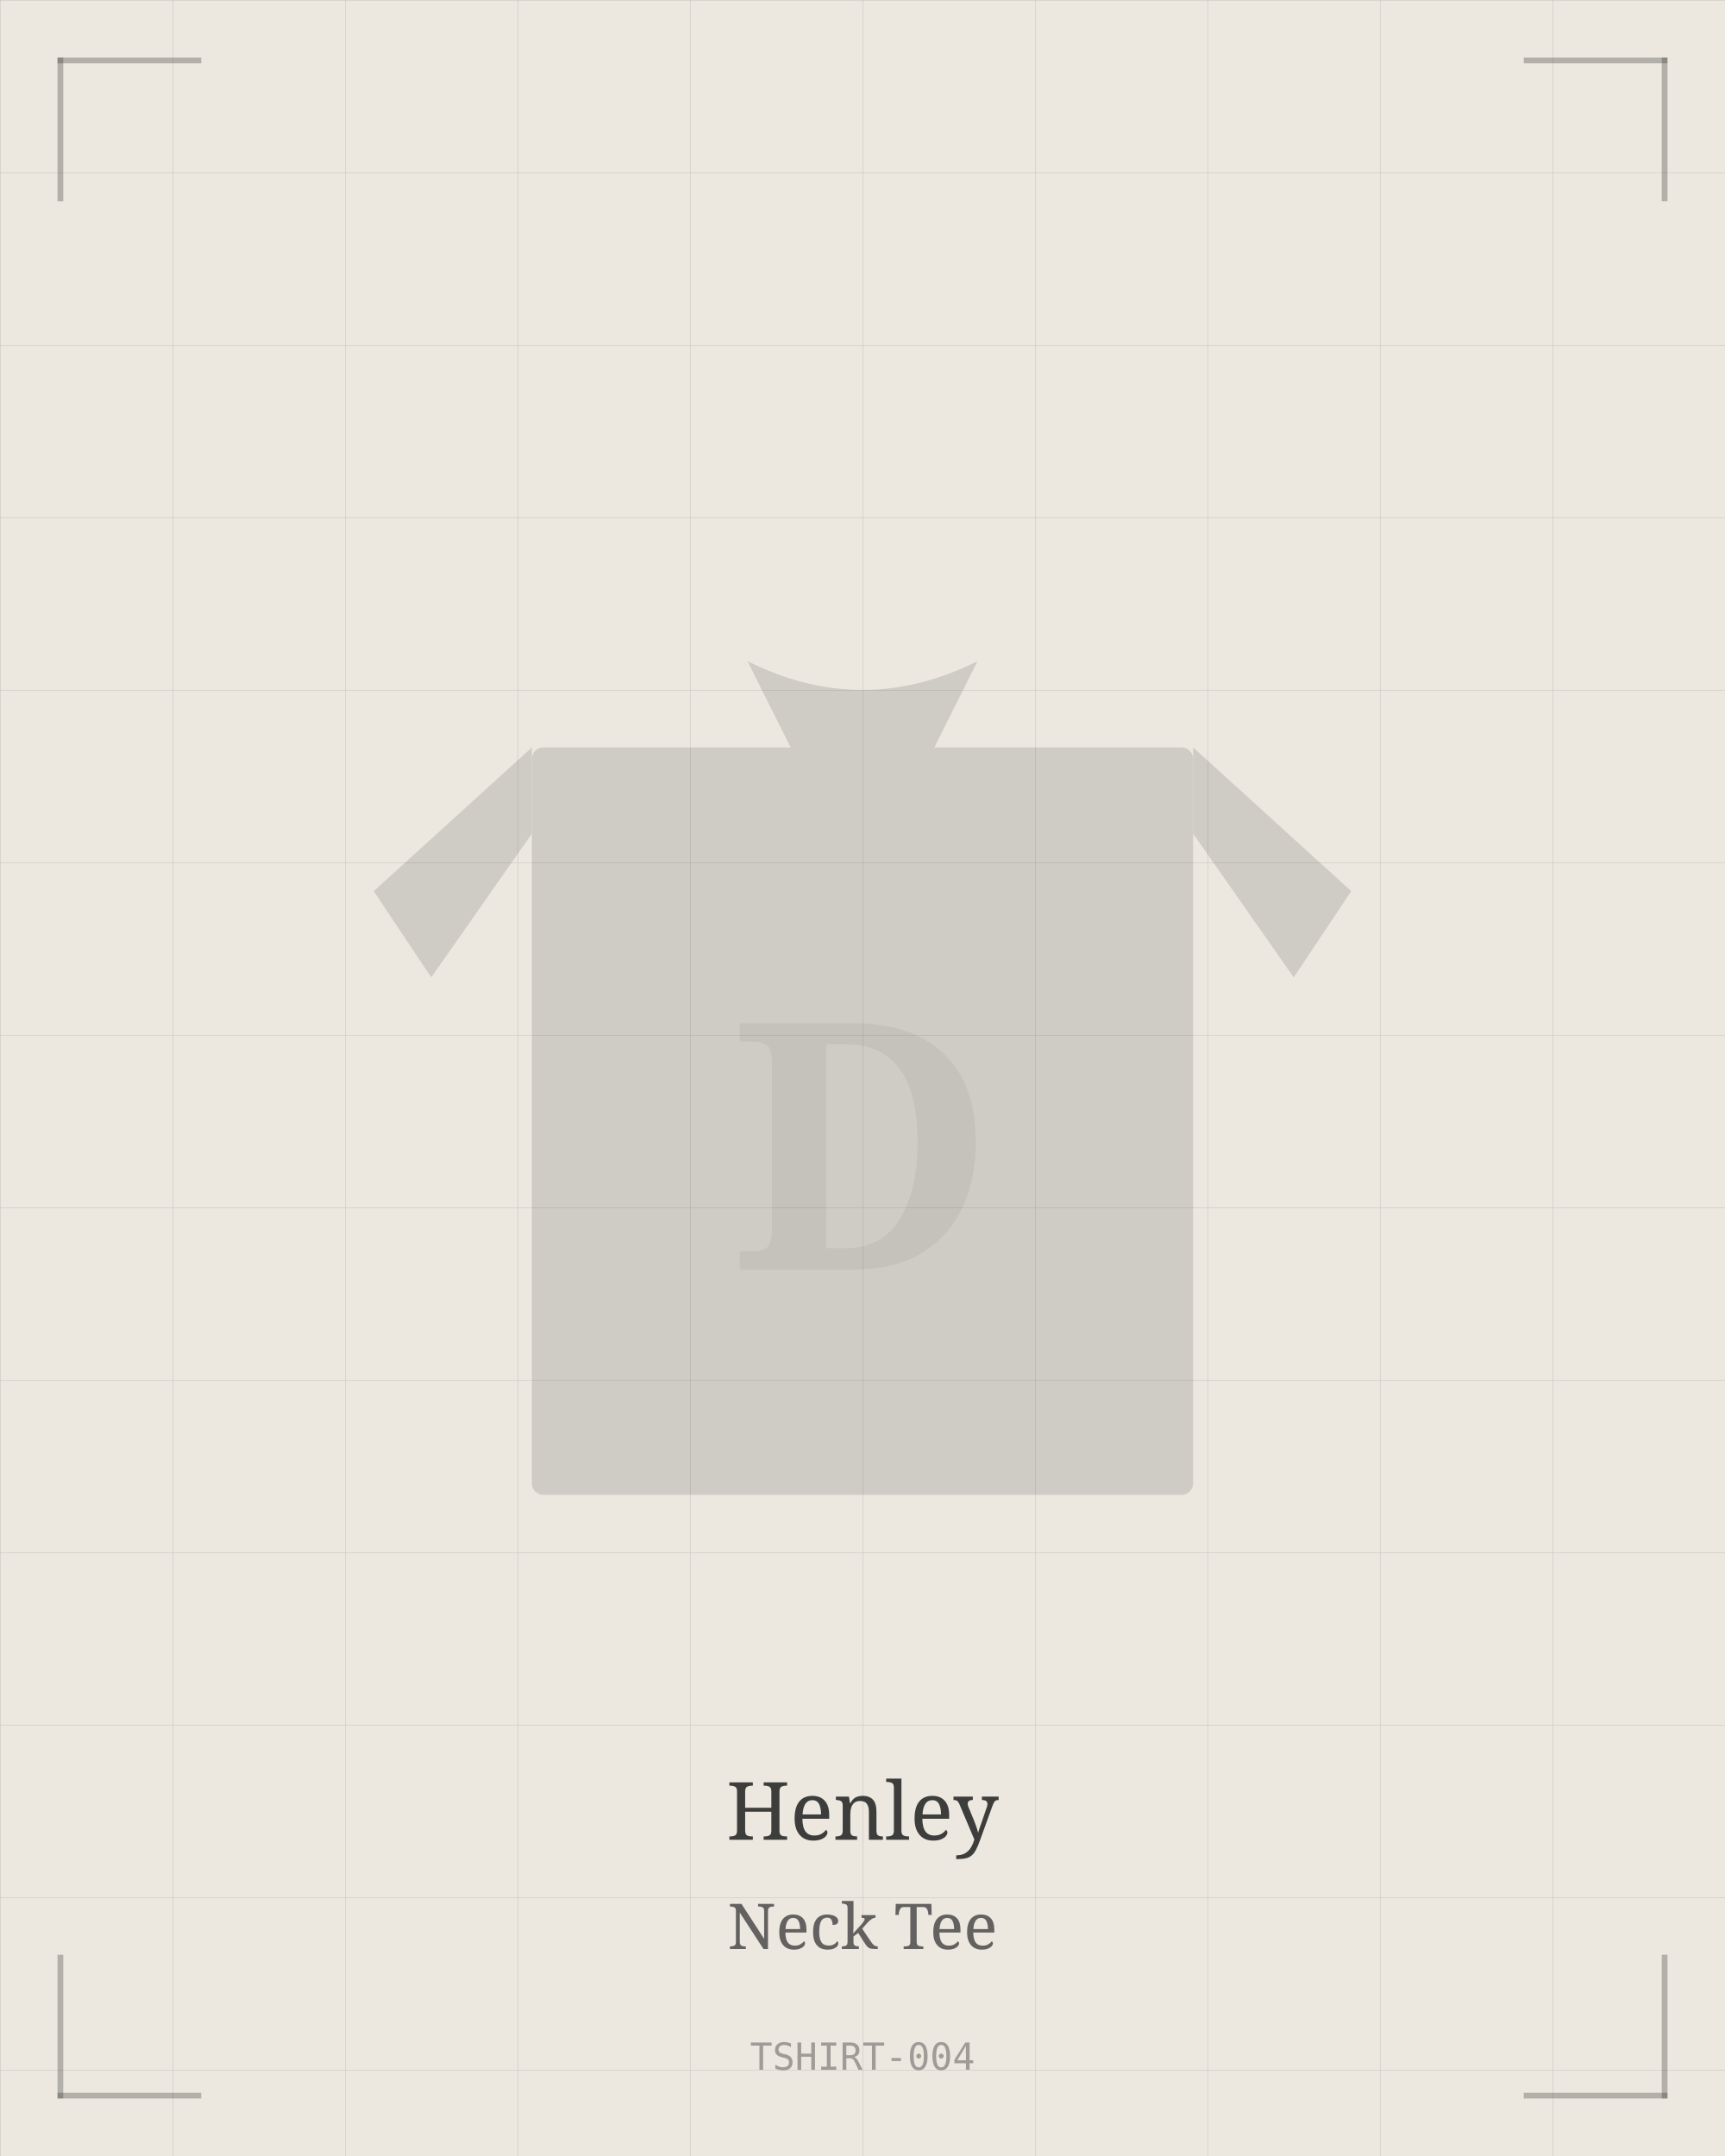
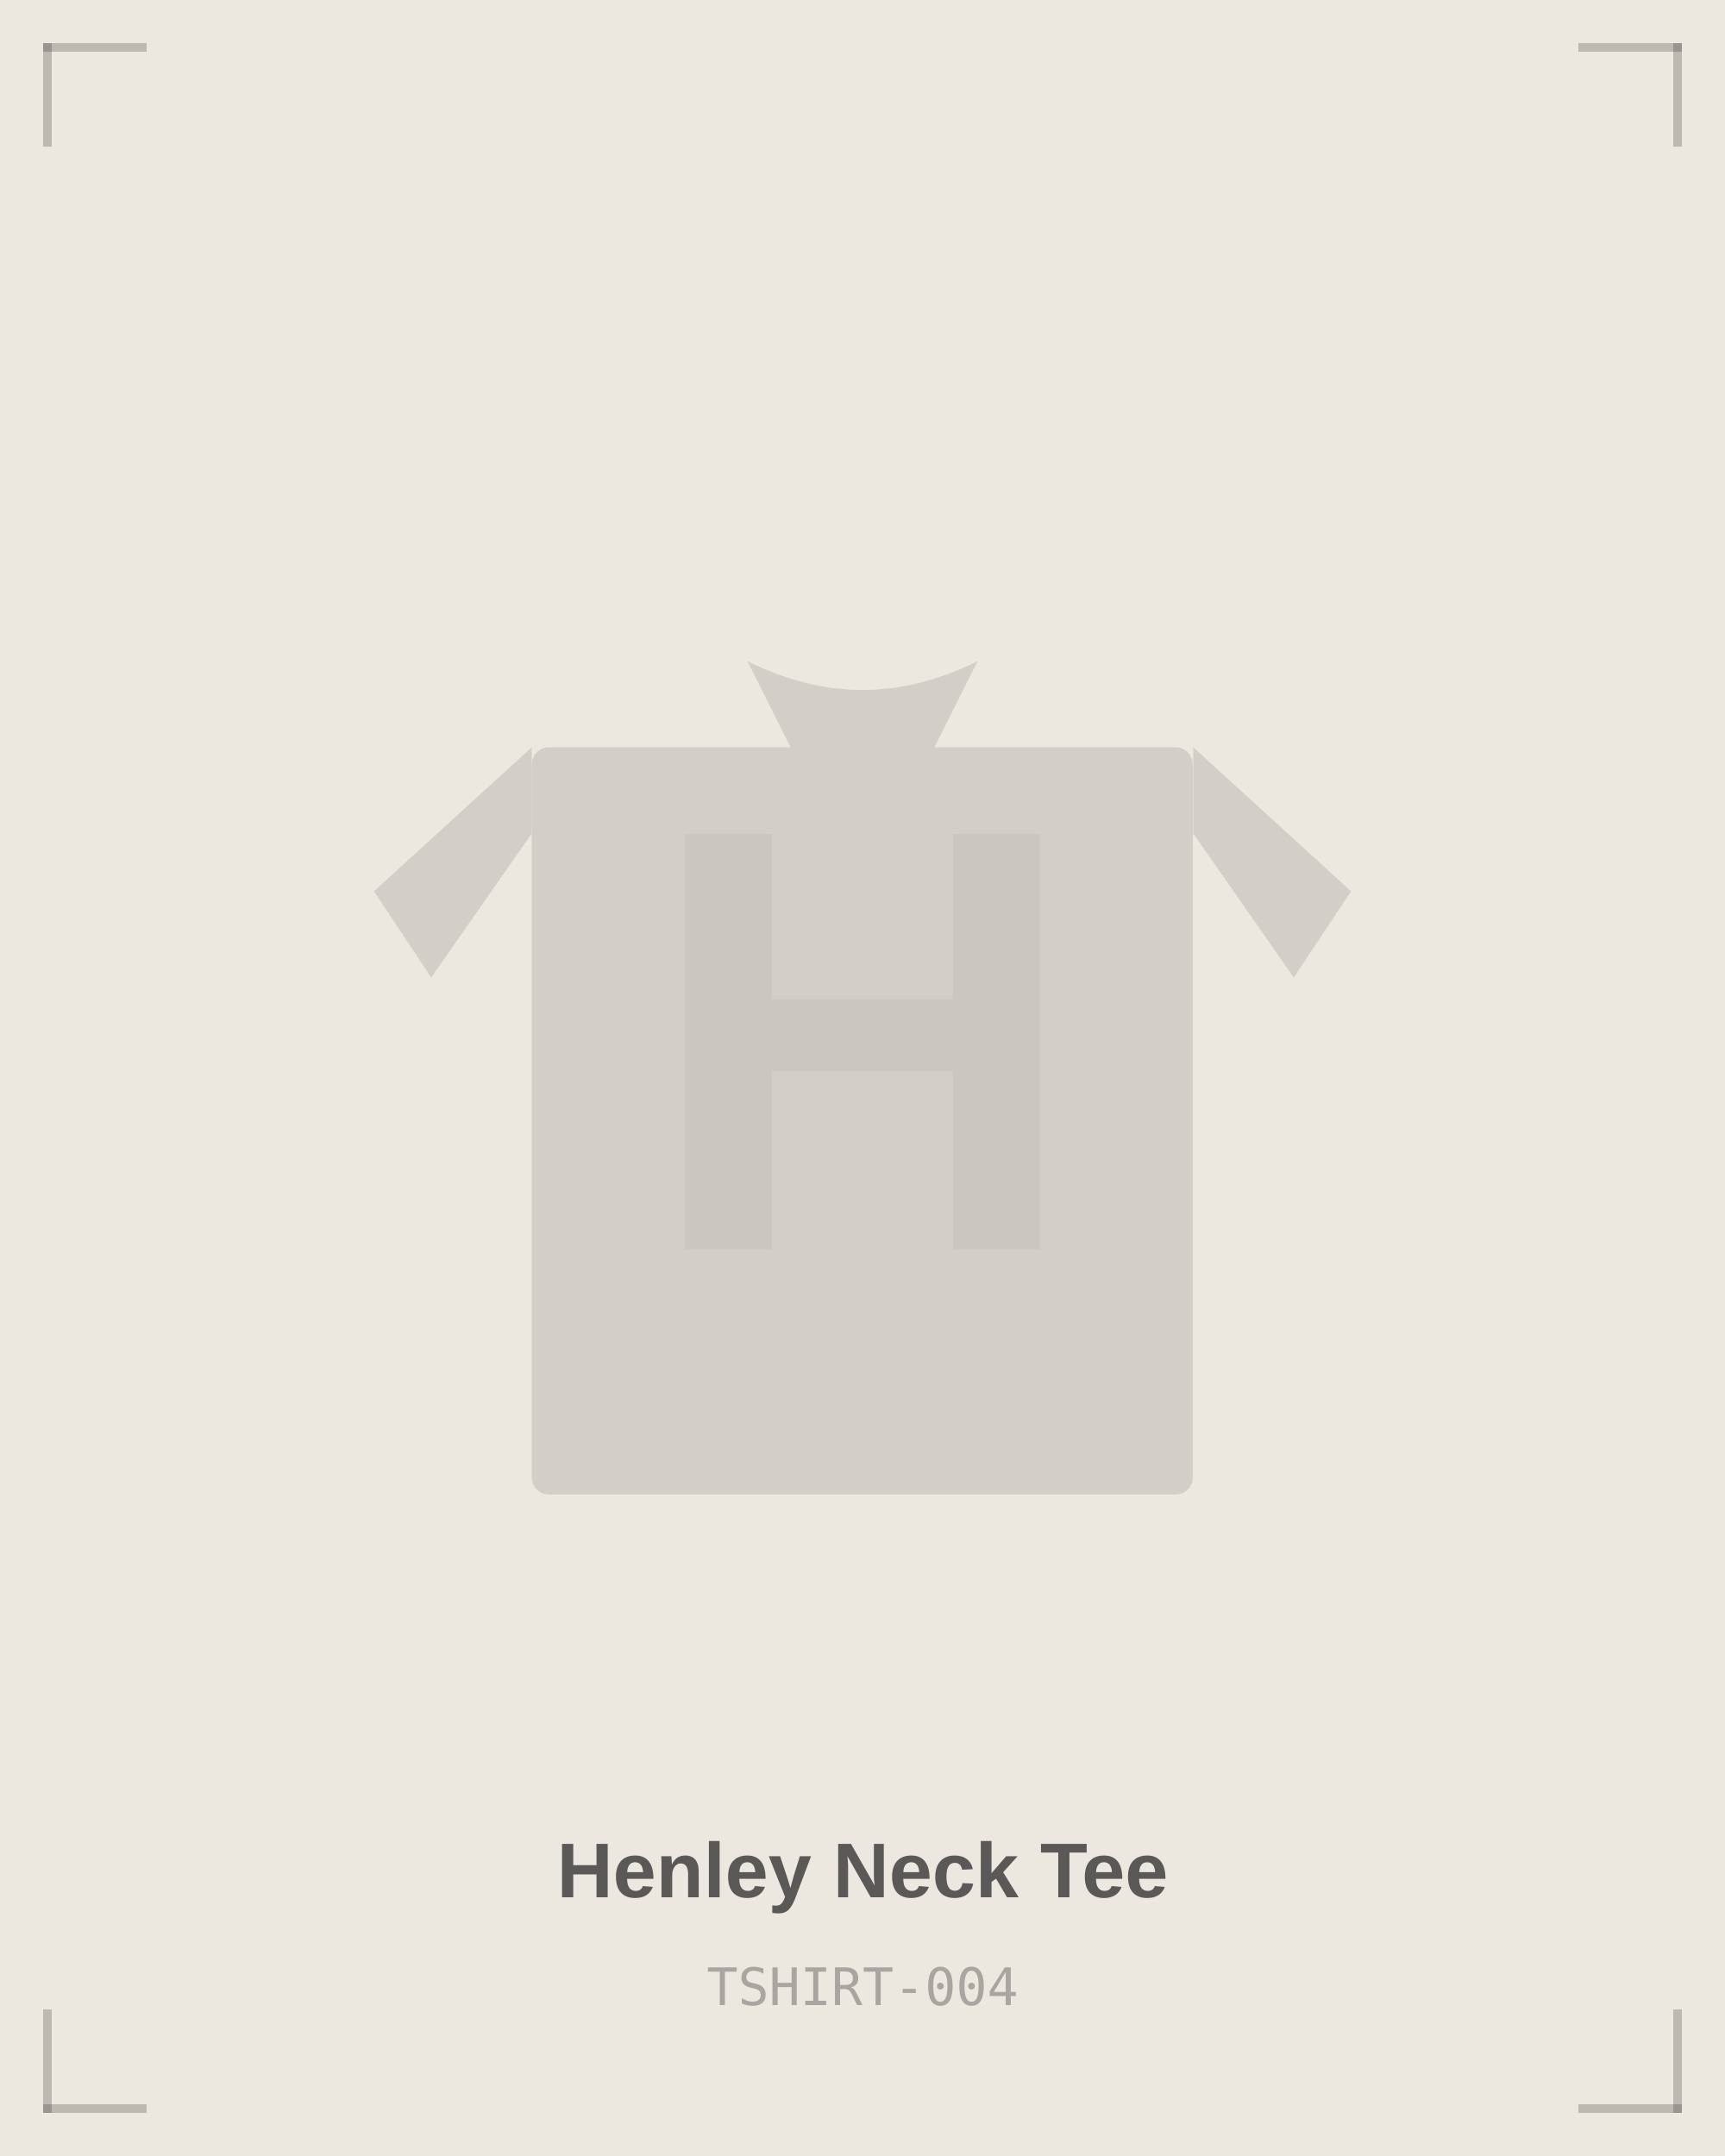
- <svg xmlns="http://www.w3.org/2000/svg" viewBox="0 0 600 750" width="600" height="750">
-   <rect width="600" height="750" fill="#ece8e0" />
-   <defs>
-     <pattern id="grid" width="60" height="60" patternUnits="userSpaceOnUse">
-       <path d="M 60 0 L 0 0 0 60" fill="none" stroke="#2a2a2a" stroke-width="0.3" opacity="0.2" />
-     </pattern>
-   </defs>
-   <rect width="600" height="750" fill="url(#grid)" />
-   <g opacity="0.15" fill="#2a2a2a">
-     <rect x="185" y="260" width="230" height="260" rx="4" />
-     <path d="M 275 260 Q 300 300 325 260 L 340 230 Q 300 250 260 230 Z" />
-     <path d="M 185 260 L 130 310 L 150 340 L 185 290 Z" />
-     <path d="M 415 260 L 470 310 L 450 340 L 415 290 Z" />
+ <svg xmlns="http://www.w3.org/2000/svg" viewBox="0 0 400 500" width="400" height="500">
+   <rect width="400" height="500" fill="#ece8e0" />
+   <g opacity="0.13" fill="#2a2a2a">
+     <rect x="123.3" y="173.3" width="153.3" height="173.3" rx="4" />
+     <path d="M 183.3,173.3 Q 200.0,200.0 216.7,173.3 L 226.7,153.3 Q 200.0,166.7 173.3,153.3 Z" />
+     <path d="M 123.3,173.3 L 86.7,206.7 L 100.0,226.7 L 123.3,193.3 Z" />
+     <path d="M 276.7,173.3 L 313.3,206.7 L 300.0,226.7 L 276.7,193.3 Z" />
  </g>
-   <text x="300" y="400" font-family="Georgia, serif" font-size="120" font-weight="bold" fill="#2a2a2a" opacity="0.06" text-anchor="middle" dominant-baseline="middle">D</text>
-   <text x="300" y="640" font-family="Georgia, serif" font-size="28" font-weight="500" fill="#2a2a2a" opacity="0.9" text-anchor="middle">Henley</text>
-   <text x="300" y="678" font-family="Georgia, serif" font-size="22" font-weight="400" fill="#2a2a2a" opacity="0.7" text-anchor="middle">Neck Tee</text>
-   <text x="300" y="720" font-family="monospace" font-size="13" fill="#2a2a2a" opacity="0.4" text-anchor="middle">TSHIRT-004</text>
-   <rect x="20" y="20" width="50" height="2" fill="#2a2a2a" opacity="0.3" />
-   <rect x="20" y="20" width="2" height="50" fill="#2a2a2a" opacity="0.3" />
-   <rect x="530" y="20" width="50" height="2" fill="#2a2a2a" opacity="0.3" />
-   <rect x="578" y="20" width="2" height="50" fill="#2a2a2a" opacity="0.3" />
-   <rect x="20" y="728" width="50" height="2" fill="#2a2a2a" opacity="0.3" />
-   <rect x="20" y="680" width="2" height="50" fill="#2a2a2a" opacity="0.3" />
-   <rect x="530" y="728" width="50" height="2" fill="#2a2a2a" opacity="0.3" />
-   <rect x="578" y="680" width="2" height="50" fill="#2a2a2a" opacity="0.3" />
+   <text x="200" y="250" font-family="Arial Black,Arial,sans-serif" font-size="140" font-weight="900" fill="#2a2a2a" opacity="0.05" text-anchor="middle" dominant-baseline="middle">H</text>
+   <text x="200" y="440" font-family="Arial,sans-serif" font-size="18" font-weight="600" fill="#2a2a2a" opacity="0.75" text-anchor="middle">Henley Neck Tee</text>
+   <text x="200" y="465" font-family="monospace" font-size="12" fill="#2a2a2a" opacity="0.35" text-anchor="middle">TSHIRT-004</text>
+   <rect x="10" y="10" width="24" height="2" fill="#2a2a2a" opacity="0.25" />
+   <rect x="10" y="10" width="2" height="24" fill="#2a2a2a" opacity="0.25" />
+   <rect x="366" y="10" width="24" height="2" fill="#2a2a2a" opacity="0.25" />
+   <rect x="388" y="10" width="2" height="24" fill="#2a2a2a" opacity="0.25" />
+   <rect x="10" y="488" width="24" height="2" fill="#2a2a2a" opacity="0.25" />
+   <rect x="10" y="466" width="2" height="24" fill="#2a2a2a" opacity="0.25" />
+   <rect x="366" y="488" width="24" height="2" fill="#2a2a2a" opacity="0.25" />
+   <rect x="388" y="466" width="2" height="24" fill="#2a2a2a" opacity="0.25" />
</svg>
